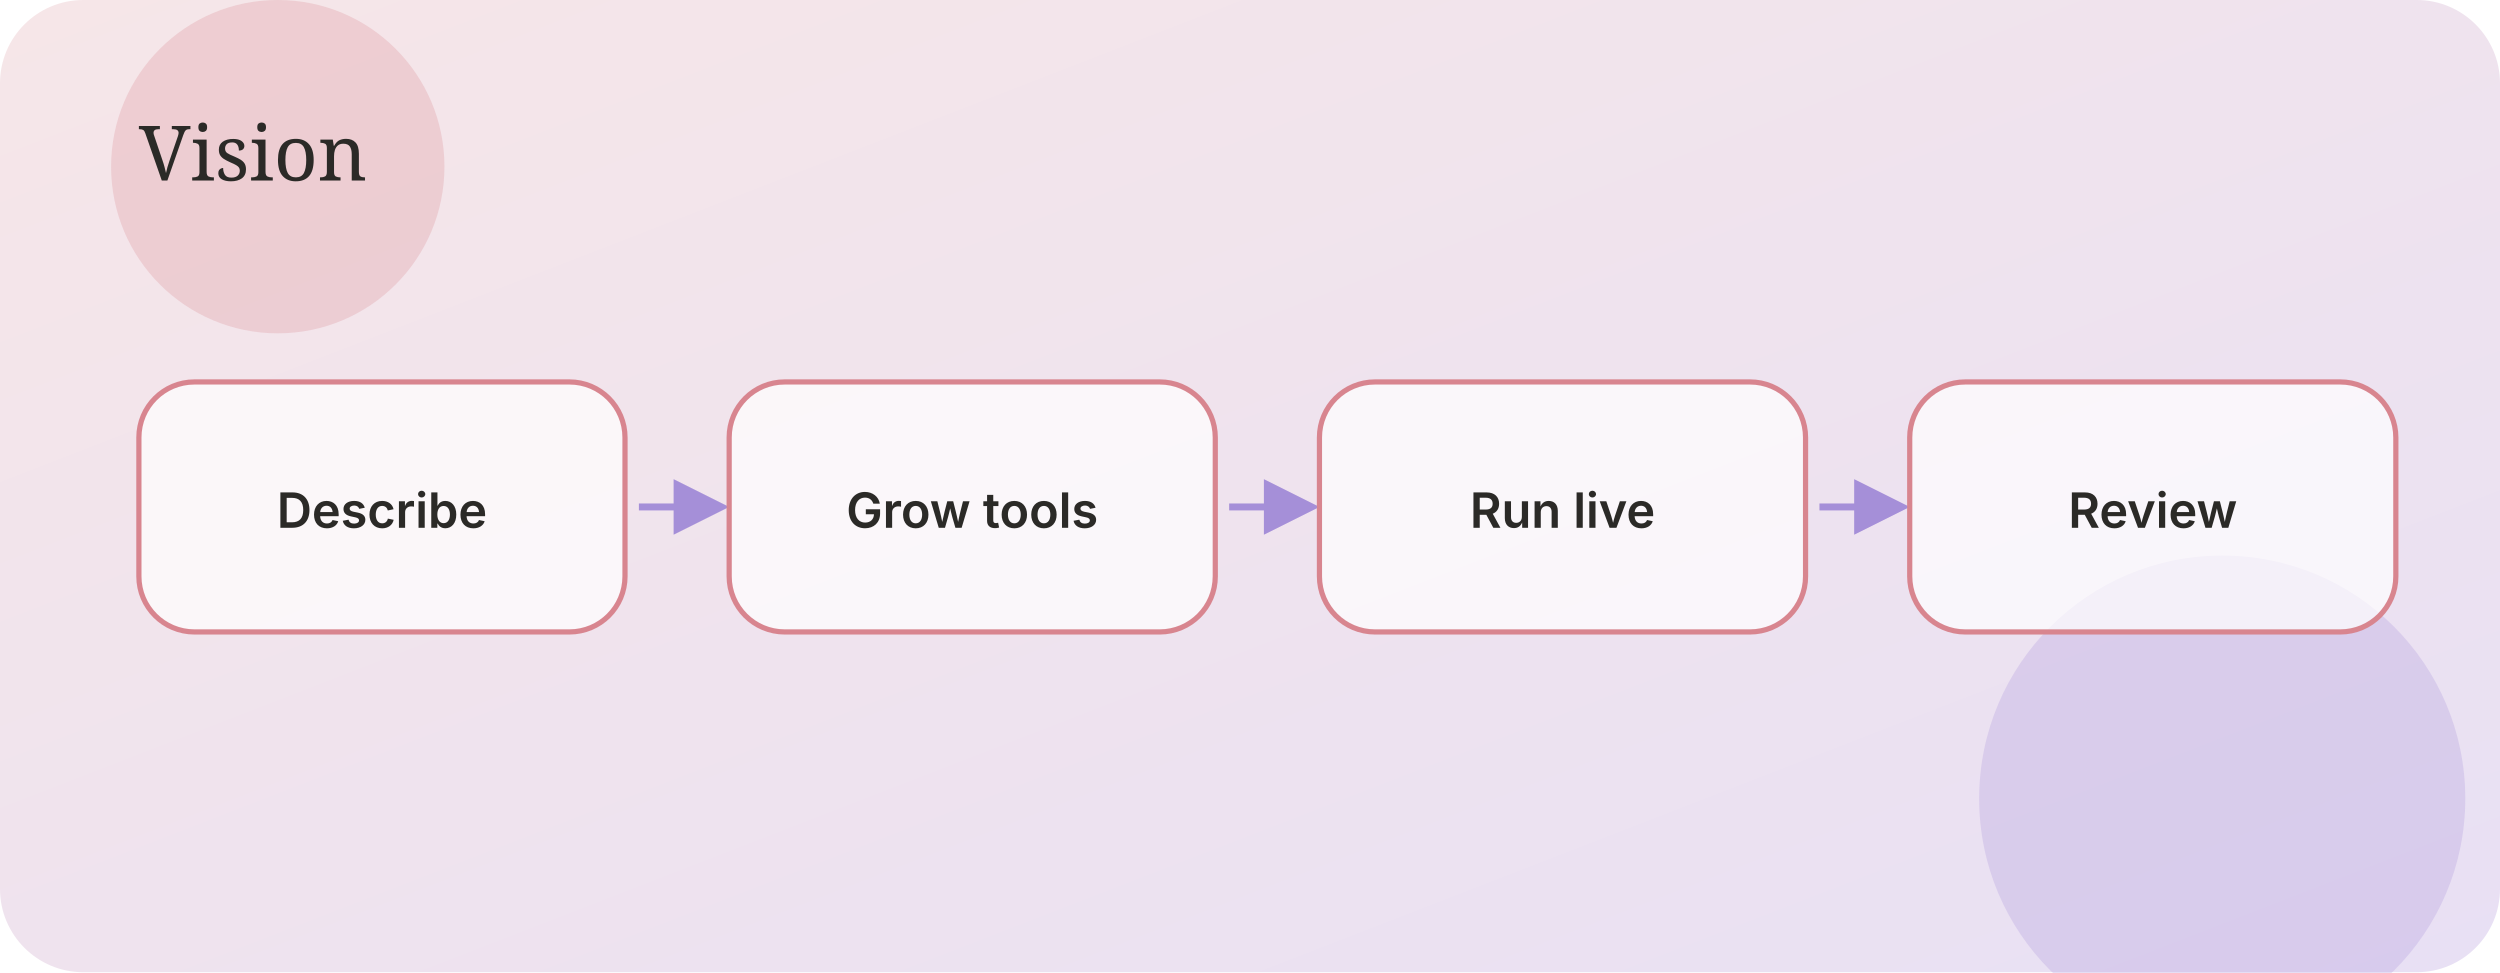
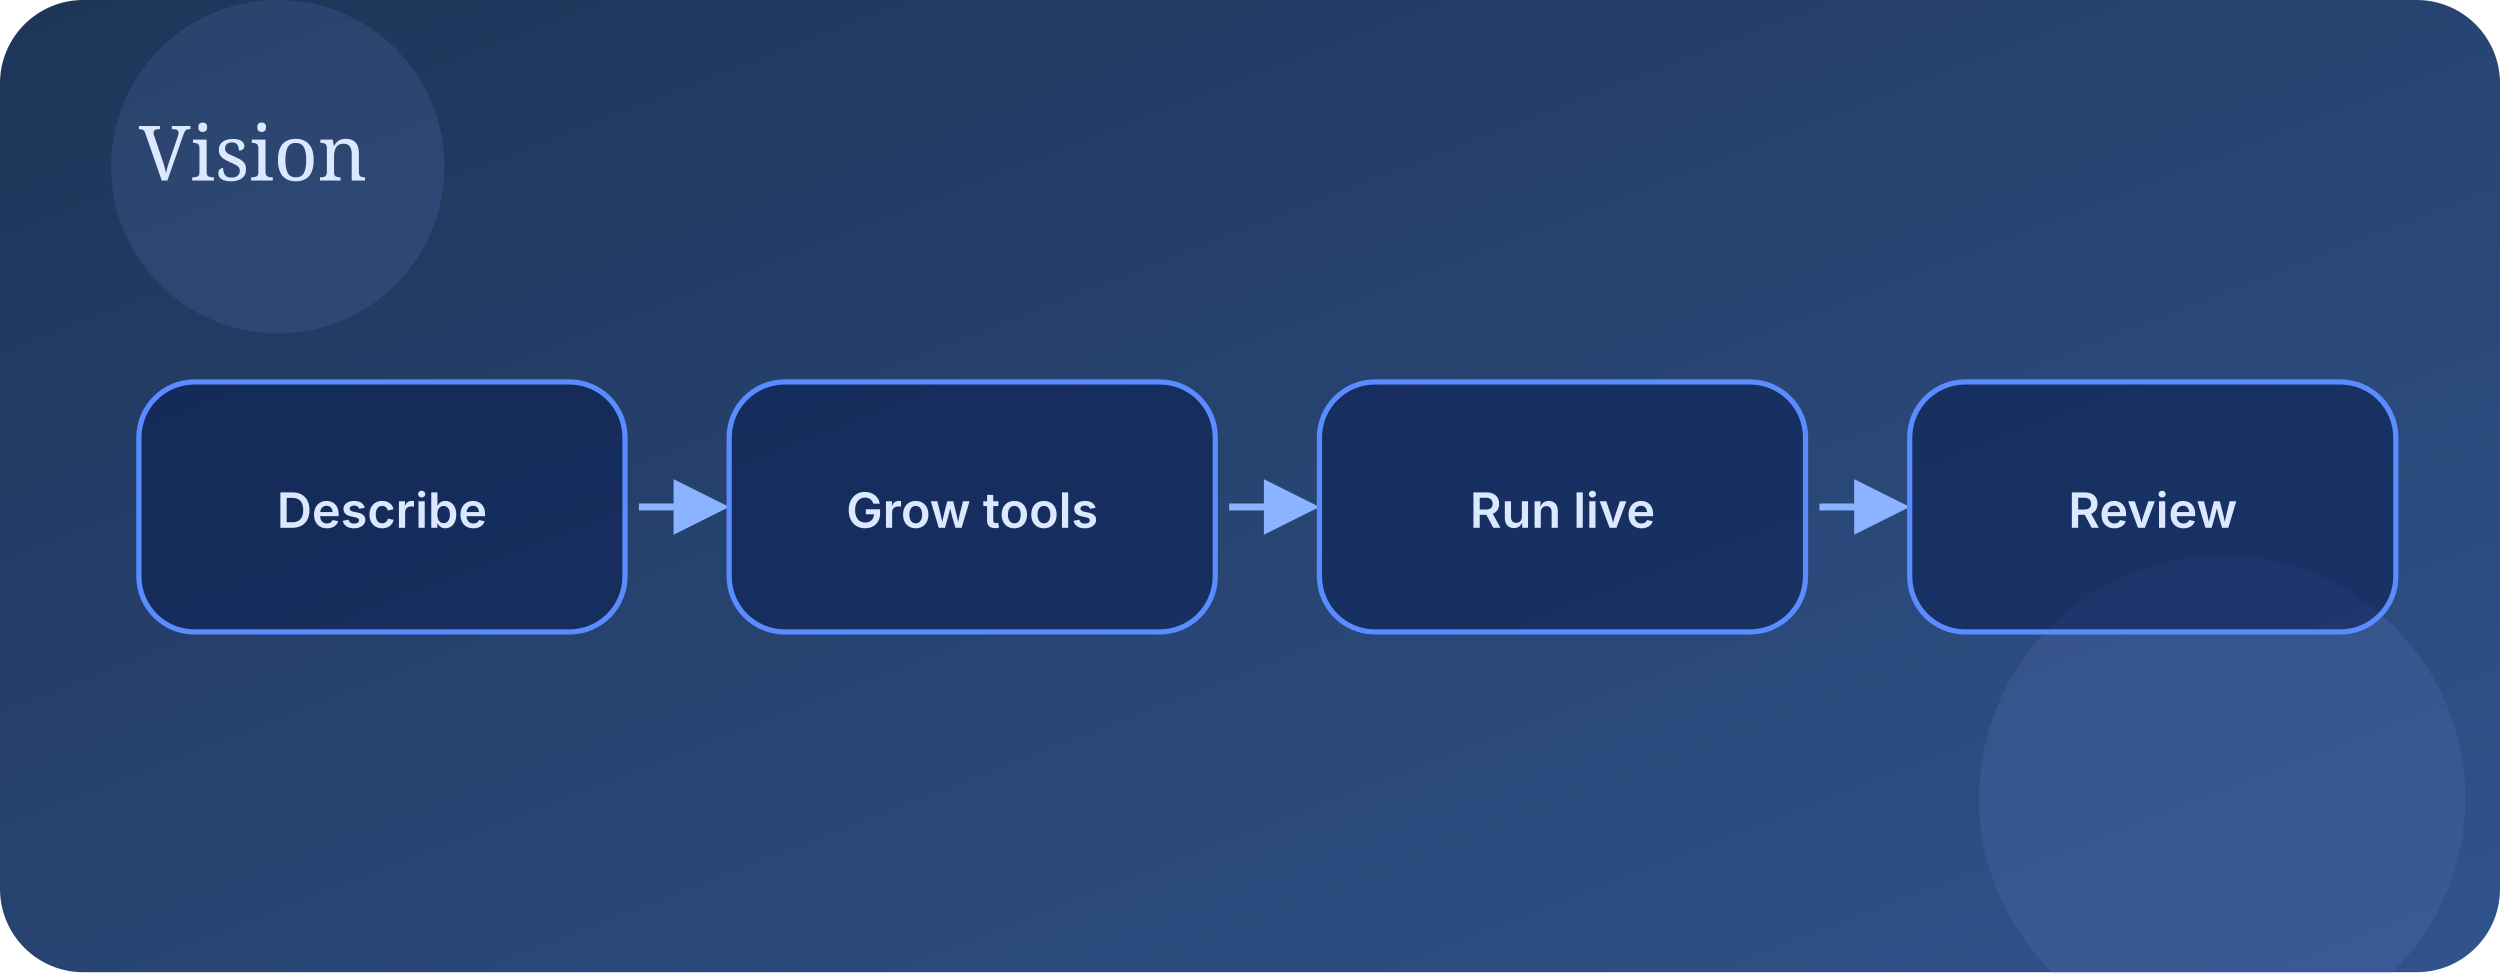
<svg xmlns="http://www.w3.org/2000/svg" viewBox="0 0 720 280" width="720" height="280">
  <defs>
    <linearGradient id="g" x1="0" y1="0" x2="1" y2="1">
-       <stop offset="0" stop-color="#f6e6e8" />
-       <stop offset="1" stop-color="#e8e0f4" />
+       <stop offset="0" stop-color="#1d3557" />
+       <stop offset="1" stop-color="#31538c" />
    </linearGradient>
    <marker id="arr" markerWidth="8" markerHeight="8" refX="6" refY="4" orient="auto">
-       <path d="M0 0 L8 4 L0 8 z" fill="#a58fd8" />
+       <path d="M0 0 L8 4 L0 8 z" fill="#8ab4ff" />
    </marker>
  </defs>
  <rect width="720" height="280" rx="24" fill="url(#g)" />
-   <circle cx="80" cy="48" r="48" fill="rgba(216,133,143,0.25)" />
-   <circle cx="640" cy="230" r="70" fill="rgba(165,143,216,0.25)" />
-   <text x="40" y="52" font-family="Georgia, serif" font-size="22" fill="#2b2a27">Vision</text>
-   <rect x="40" y="110" width="140" height="72" rx="16" fill="rgba(255,255,255,0.7)" stroke="#d8858f" stroke-width="1.5" />
-   <text x="110" y="152" text-anchor="middle" font-family="Inter, sans-serif" font-size="14" font-weight="600" fill="#2b2a27">Describe</text>
-   <path d="M184 146 H206" stroke="#a58fd8" stroke-width="2" marker-end="url(#arr)" />
-   <rect x="210" y="110" width="140" height="72" rx="16" fill="rgba(255,255,255,0.7)" stroke="#d8858f" stroke-width="1.5" />
-   <text x="280" y="152" text-anchor="middle" font-family="Inter, sans-serif" font-size="14" font-weight="600" fill="#2b2a27">Grow tools</text>
-   <path d="M354 146 H376" stroke="#a58fd8" stroke-width="2" marker-end="url(#arr)" />
-   <rect x="380" y="110" width="140" height="72" rx="16" fill="rgba(255,255,255,0.7)" stroke="#d8858f" stroke-width="1.5" />
-   <text x="450" y="152" text-anchor="middle" font-family="Inter, sans-serif" font-size="14" font-weight="600" fill="#2b2a27">Run live</text>
-   <path d="M524 146 H546" stroke="#a58fd8" stroke-width="2" marker-end="url(#arr)" />
-   <rect x="550" y="110" width="140" height="72" rx="16" fill="rgba(255,255,255,0.7)" stroke="#d8858f" stroke-width="1.5" />
-   <text x="620" y="152" text-anchor="middle" font-family="Inter, sans-serif" font-size="14" font-weight="600" fill="#2b2a27">Review</text>
+   <circle cx="80" cy="48" r="48" fill="rgba(100,130,200,0.18)" />
+   <circle cx="640" cy="230" r="70" fill="rgba(100,130,200,0.18)" />
+   <text x="40" y="52" font-family="Georgia, serif" font-size="22" fill="#dce8ff">Vision</text>
+   <rect x="40" y="110" width="140" height="72" rx="16" fill="rgba(10,30,80,0.55)" stroke="#5b8cff" stroke-width="1.5" />
+   <text x="110" y="152" text-anchor="middle" font-family="Inter, sans-serif" font-size="14" font-weight="600" fill="#dce8ff">Describe</text>
+   <path d="M184 146 H206" stroke="#8ab4ff" stroke-width="2" marker-end="url(#arr)" />
+   <rect x="210" y="110" width="140" height="72" rx="16" fill="rgba(10,30,80,0.55)" stroke="#5b8cff" stroke-width="1.5" />
+   <text x="280" y="152" text-anchor="middle" font-family="Inter, sans-serif" font-size="14" font-weight="600" fill="#dce8ff">Grow tools</text>
+   <path d="M354 146 H376" stroke="#8ab4ff" stroke-width="2" marker-end="url(#arr)" />
+   <rect x="380" y="110" width="140" height="72" rx="16" fill="rgba(10,30,80,0.55)" stroke="#5b8cff" stroke-width="1.5" />
+   <text x="450" y="152" text-anchor="middle" font-family="Inter, sans-serif" font-size="14" font-weight="600" fill="#dce8ff">Run live</text>
+   <path d="M524 146 H546" stroke="#8ab4ff" stroke-width="2" marker-end="url(#arr)" />
+   <rect x="550" y="110" width="140" height="72" rx="16" fill="rgba(10,30,80,0.55)" stroke="#5b8cff" stroke-width="1.5" />
+   <text x="620" y="152" text-anchor="middle" font-family="Inter, sans-serif" font-size="14" font-weight="600" fill="#dce8ff">Review</text>
</svg>
